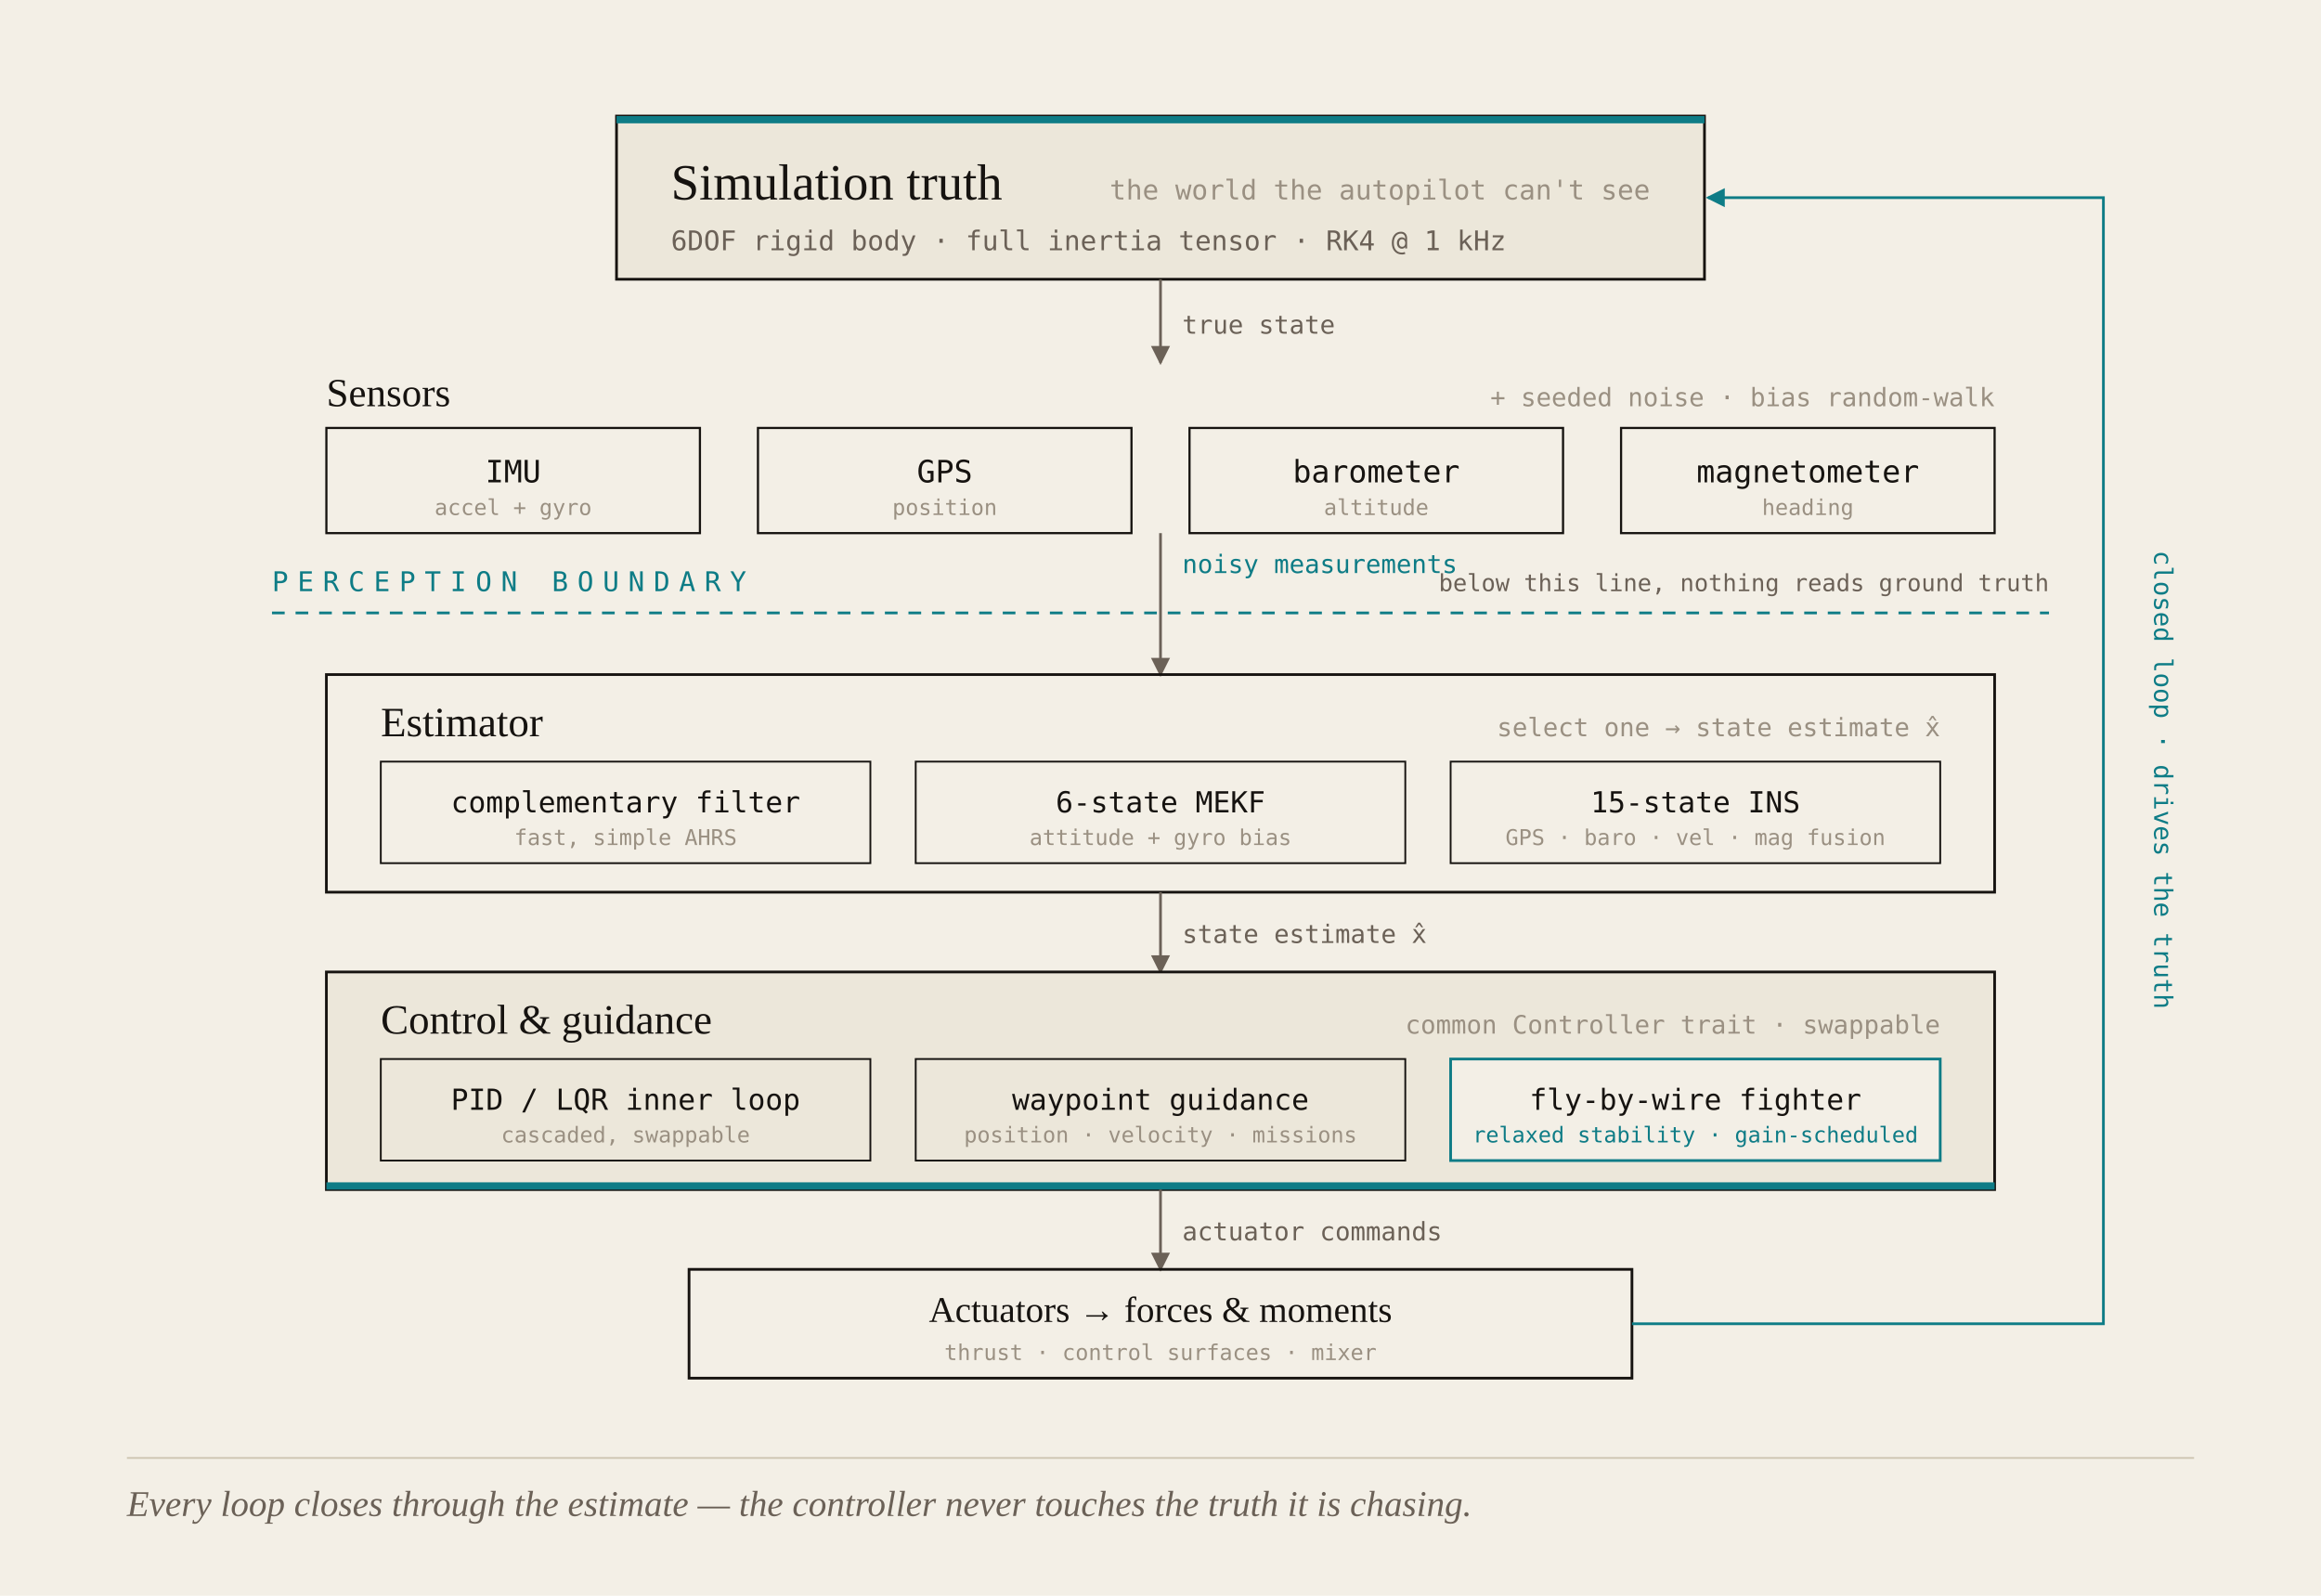
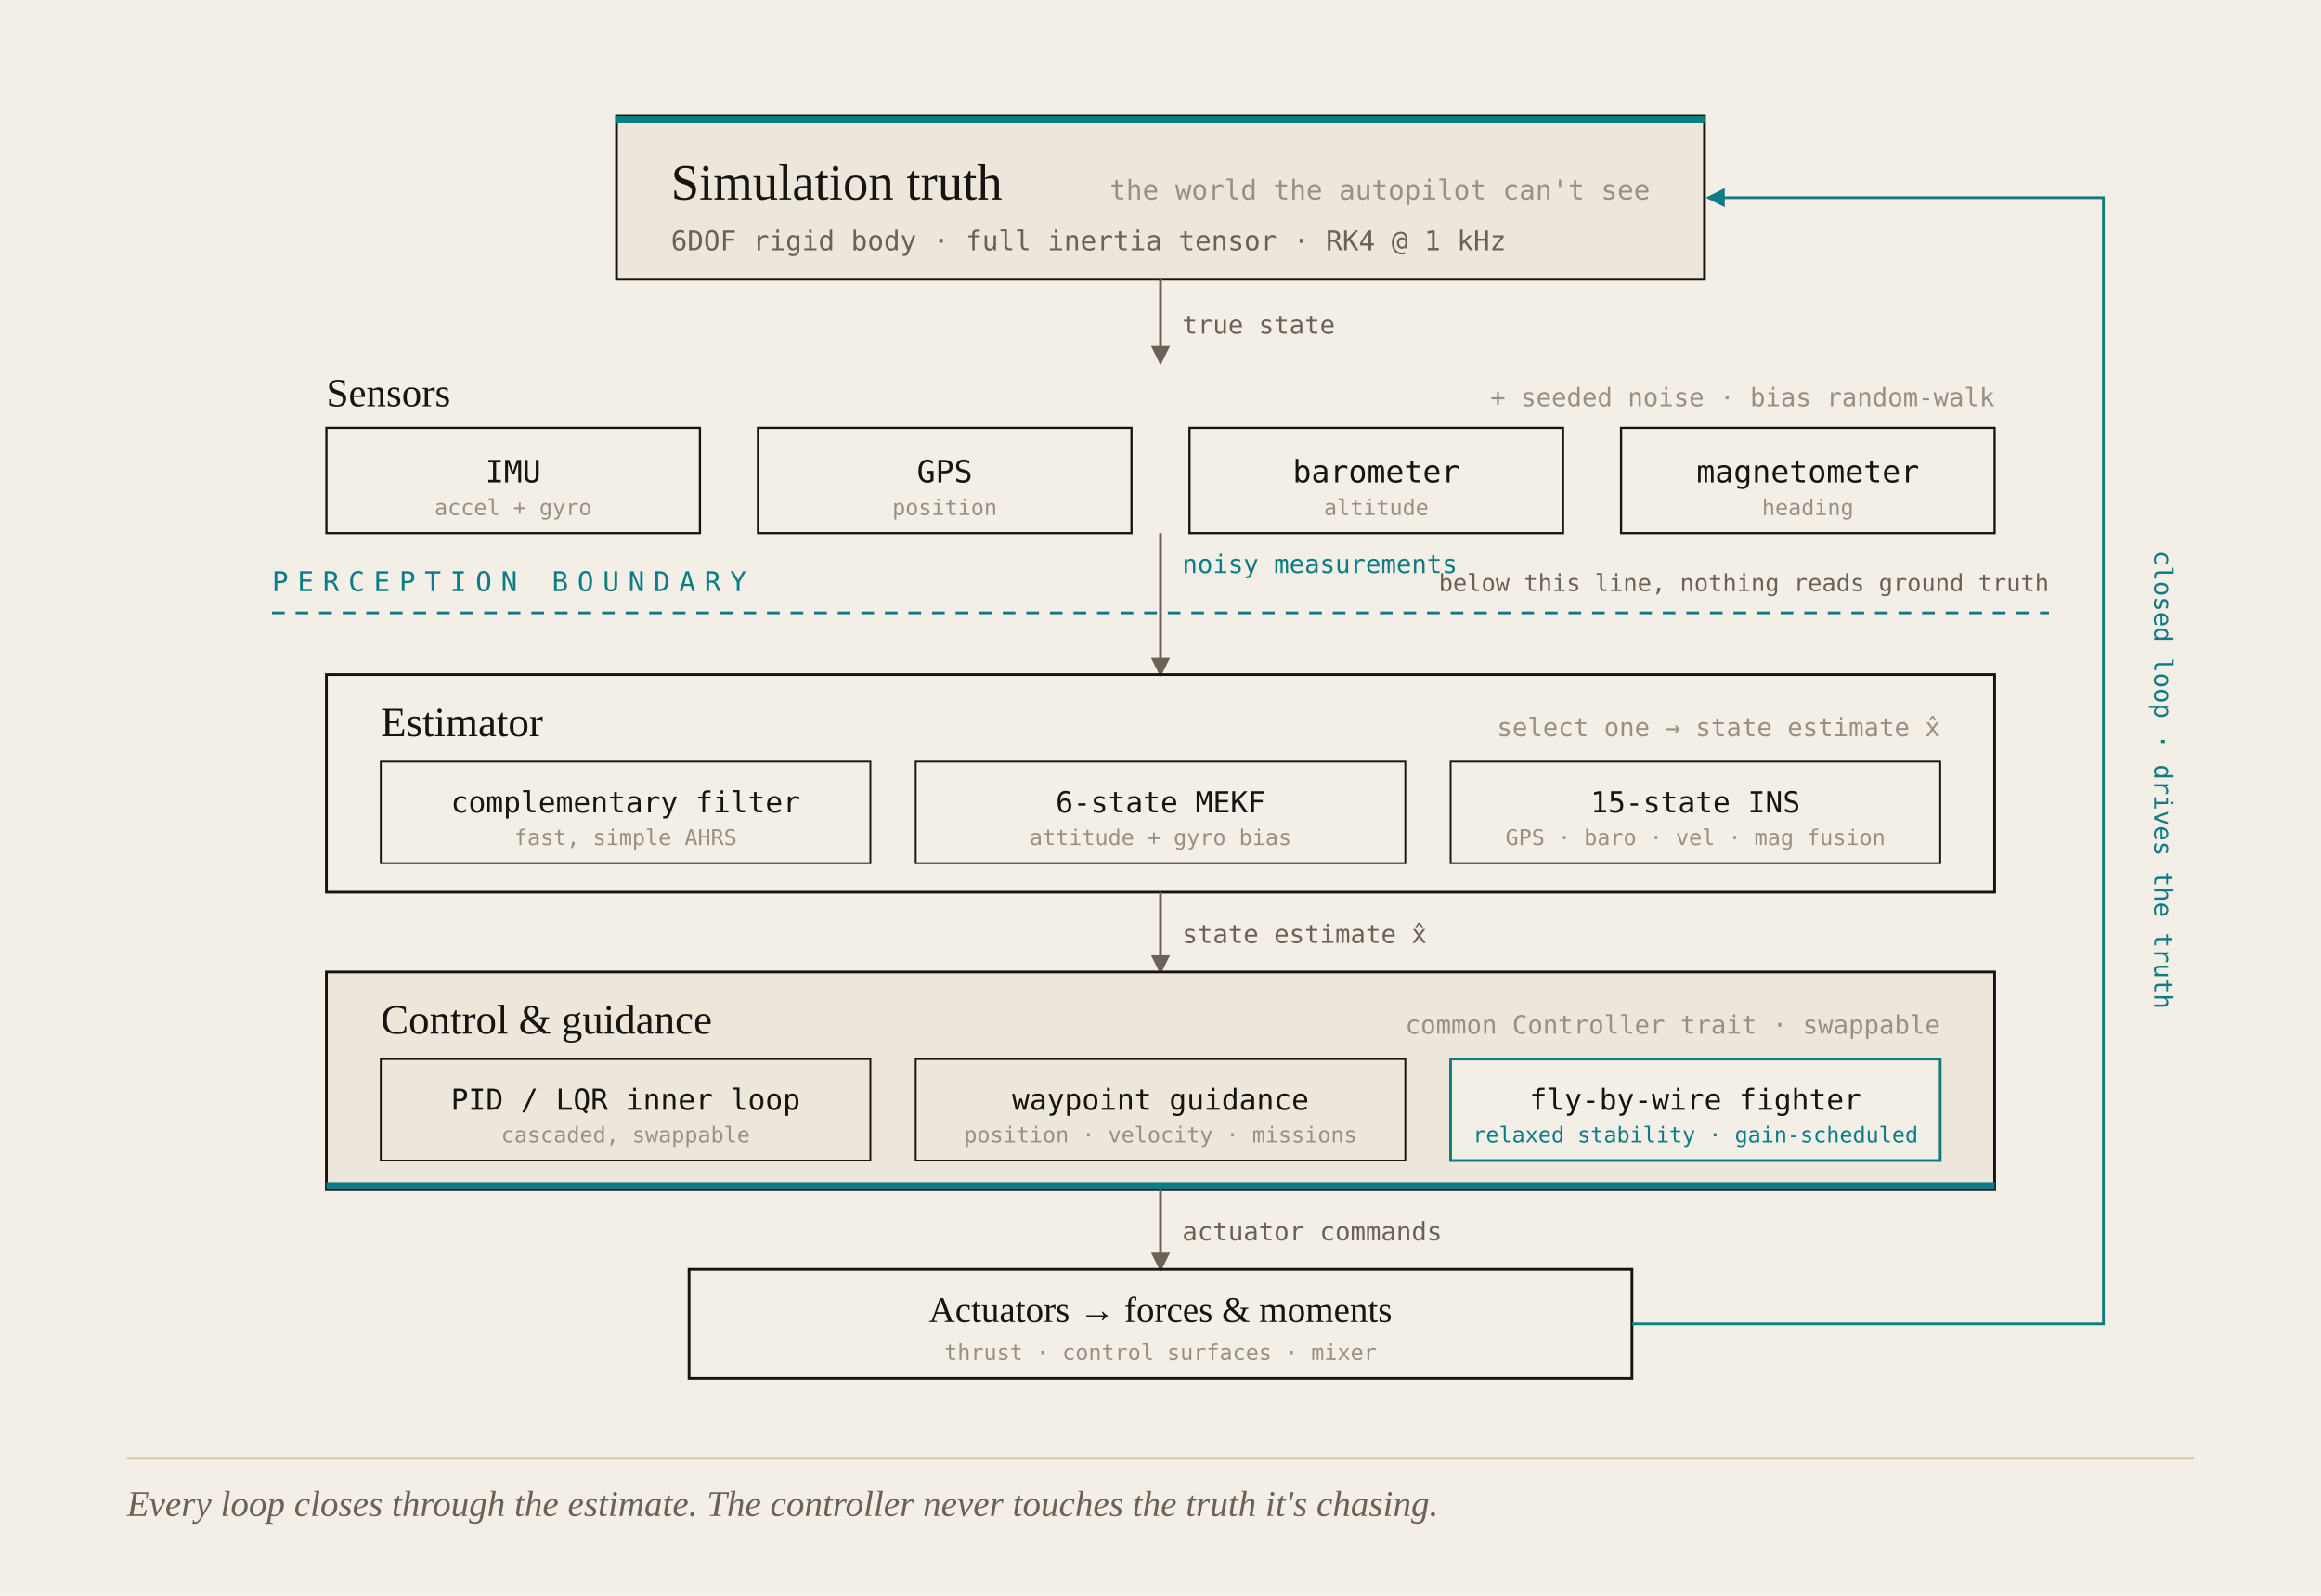
<svg xmlns="http://www.w3.org/2000/svg" viewBox="0 0 1280 880" role="img" aria-label="Pilotrs architecture: simulation truth and sensors above a perception boundary, estimators and control below, closing the loop through noisy estimates">
  <defs>
    <marker id="parr" viewBox="0 0 8 8" refX="7" refY="4" markerWidth="7" markerHeight="7" orient="auto-start-reverse">
      <path d="M0 0 L8 4 L0 8 z" fill="#6b6157" />
    </marker>
    <marker id="parrt" viewBox="0 0 8 8" refX="7" refY="4" markerWidth="7" markerHeight="7" orient="auto-start-reverse">
      <path d="M0 0 L8 4 L0 8 z" fill="#0e7c86" />
    </marker>
  </defs>
  <rect width="1280" height="880" fill="#f3efe6" />
  <rect x="340" y="64" width="600" height="90" fill="#ece7da" stroke="#161310" stroke-width="1.5" />
  <rect x="340" y="64" width="600" height="4" fill="#0e7c86" />
  <text x="370" y="110" font-family="Georgia, 'Times New Roman', serif" font-size="28" fill="#161310">Simulation truth</text>
  <text x="910" y="110" text-anchor="end" font-family="ui-monospace, Menlo, Consolas, monospace" font-size="15" fill="#9a9082">the world the autopilot can't see</text>
  <text x="370" y="138" font-family="ui-monospace, Menlo, Consolas, monospace" font-size="15" fill="#6b6157">6DOF rigid body · full inertia tensor · RK4 @ 1 kHz</text>
  <line x1="640" y1="154" x2="640" y2="200" stroke="#6b6157" stroke-width="1.5" marker-end="url(#parr)" />
  <text x="652" y="184" font-family="ui-monospace, Menlo, Consolas, monospace" font-size="14" fill="#6b6157">true state</text>
  <text x="180" y="224" font-family="Georgia, 'Times New Roman', serif" font-size="22" fill="#161310">Sensors</text>
  <text x="1100" y="224" text-anchor="end" font-family="ui-monospace, Menlo, Consolas, monospace" font-size="14" fill="#9a9082">+ seeded noise · bias random-walk</text>
  <g font-family="ui-monospace, Menlo, Consolas, monospace">
    <rect x="180" y="236" width="206" height="58" fill="none" stroke="#161310" stroke-width="1.2" />
    <text x="283" y="266" text-anchor="middle" font-size="17" fill="#161310">IMU</text>
    <text x="283" y="284" text-anchor="middle" font-size="12" fill="#9a9082">accel + gyro</text>
    <rect x="418" y="236" width="206" height="58" fill="none" stroke="#161310" stroke-width="1.2" />
    <text x="521" y="266" text-anchor="middle" font-size="17" fill="#161310">GPS</text>
    <text x="521" y="284" text-anchor="middle" font-size="12" fill="#9a9082">position</text>
    <rect x="656" y="236" width="206" height="58" fill="none" stroke="#161310" stroke-width="1.2" />
    <text x="759" y="266" text-anchor="middle" font-size="17" fill="#161310">barometer</text>
    <text x="759" y="284" text-anchor="middle" font-size="12" fill="#9a9082">altitude</text>
    <rect x="894" y="236" width="206" height="58" fill="none" stroke="#161310" stroke-width="1.2" />
    <text x="997" y="266" text-anchor="middle" font-size="17" fill="#161310">magnetometer</text>
    <text x="997" y="284" text-anchor="middle" font-size="12" fill="#9a9082">heading</text>
  </g>
  <line x1="640" y1="294" x2="640" y2="372" stroke="#6b6157" stroke-width="1.5" marker-end="url(#parr)" />
  <text x="652" y="316" font-family="ui-monospace, Menlo, Consolas, monospace" font-size="14" fill="#0e7c86">noisy measurements</text>
  <text x="150" y="326" font-family="ui-monospace, Menlo, Consolas, monospace" font-size="15" letter-spacing="5" fill="#0e7c86">PERCEPTION BOUNDARY</text>
  <text x="1130" y="326" text-anchor="end" font-family="ui-monospace, Menlo, Consolas, monospace" font-size="13" fill="#6b6157">below this line, nothing reads ground truth</text>
  <line x1="150" y1="338" x2="1130" y2="338" stroke="#0e7c86" stroke-width="1.5" stroke-dasharray="7 6" />
  <rect x="180" y="372" width="920" height="120" fill="none" stroke="#161310" stroke-width="1.5" />
  <text x="210" y="406" font-family="Georgia, 'Times New Roman', serif" font-size="23" fill="#161310">Estimator</text>
  <text x="1070" y="406" text-anchor="end" font-family="ui-monospace, Menlo, Consolas, monospace" font-size="14" fill="#9a9082">select one → state estimate x̂</text>
  <g font-family="ui-monospace, Menlo, Consolas, monospace">
    <rect x="210" y="420" width="270" height="56" fill="none" stroke="#161310" stroke-width="1" />
    <text x="345" y="448" text-anchor="middle" font-size="16" fill="#161310">complementary filter</text>
    <text x="345" y="466" text-anchor="middle" font-size="12" fill="#9a9082">fast, simple AHRS</text>
    <rect x="505" y="420" width="270" height="56" fill="none" stroke="#161310" stroke-width="1" />
    <text x="640" y="448" text-anchor="middle" font-size="16" fill="#161310">6-state MEKF</text>
    <text x="640" y="466" text-anchor="middle" font-size="12" fill="#9a9082">attitude + gyro bias</text>
    <rect x="800" y="420" width="270" height="56" fill="none" stroke="#161310" stroke-width="1" />
    <text x="935" y="448" text-anchor="middle" font-size="16" fill="#161310">15-state INS</text>
    <text x="935" y="466" text-anchor="middle" font-size="12" fill="#9a9082">GPS · baro · vel · mag fusion</text>
  </g>
  <line x1="640" y1="492" x2="640" y2="536" stroke="#6b6157" stroke-width="1.5" marker-end="url(#parr)" />
  <text x="652" y="520" font-family="ui-monospace, Menlo, Consolas, monospace" font-size="14" fill="#6b6157">state estimate x̂</text>
  <rect x="180" y="536" width="920" height="120" fill="#ece7da" stroke="#161310" stroke-width="1.5" />
  <rect x="180" y="652" width="920" height="4" fill="#0e7c86" />
  <text x="210" y="570" font-family="Georgia, 'Times New Roman', serif" font-size="23" fill="#161310">Control &amp; guidance</text>
  <text x="1070" y="570" text-anchor="end" font-family="ui-monospace, Menlo, Consolas, monospace" font-size="14" fill="#9a9082">common Controller trait · swappable</text>
  <g font-family="ui-monospace, Menlo, Consolas, monospace">
    <rect x="210" y="584" width="270" height="56" fill="none" stroke="#161310" stroke-width="1" />
    <text x="345" y="612" text-anchor="middle" font-size="16" fill="#161310">PID / LQR inner loop</text>
    <text x="345" y="630" text-anchor="middle" font-size="12" fill="#9a9082">cascaded, swappable</text>
    <rect x="505" y="584" width="270" height="56" fill="none" stroke="#161310" stroke-width="1" />
    <text x="640" y="612" text-anchor="middle" font-size="16" fill="#161310">waypoint guidance</text>
    <text x="640" y="630" text-anchor="middle" font-size="12" fill="#9a9082">position · velocity · missions</text>
    <rect x="800" y="584" width="270" height="56" fill="#f3efe6" stroke="#0e7c86" stroke-width="1.5" />
    <text x="935" y="612" text-anchor="middle" font-size="16" fill="#161310">fly-by-wire fighter</text>
    <text x="935" y="630" text-anchor="middle" font-size="12" fill="#0e7c86">relaxed stability · gain-scheduled</text>
  </g>
  <line x1="640" y1="656" x2="640" y2="700" stroke="#6b6157" stroke-width="1.5" marker-end="url(#parr)" />
  <text x="652" y="684" font-family="ui-monospace, Menlo, Consolas, monospace" font-size="14" fill="#6b6157">actuator commands</text>
  <rect x="380" y="700" width="520" height="60" fill="none" stroke="#161310" stroke-width="1.5" />
  <text x="640" y="729" text-anchor="middle" font-family="Georgia, 'Times New Roman', serif" font-size="20" fill="#161310">Actuators → forces &amp; moments</text>
  <text x="640" y="750" text-anchor="middle" font-family="ui-monospace, Menlo, Consolas, monospace" font-size="12" fill="#9a9082">thrust · control surfaces · mixer</text>
  <polyline points="900,730 1160,730 1160,109 942,109" fill="none" stroke="#0e7c86" stroke-width="1.5" marker-end="url(#parrt)" />
  <text x="1188" y="430" text-anchor="middle" transform="rotate(90 1188 430)" font-family="ui-monospace, Menlo, Consolas, monospace" font-size="14" fill="#0e7c86">closed loop · drives the truth</text>
  <line x1="70" y1="804" x2="1210" y2="804" stroke="#cfc6b3" stroke-width="1" />
-   <text x="70" y="836" font-family="Georgia, 'Times New Roman', serif" font-style="italic" font-size="20" fill="#6b6157">Every loop closes through the estimate — the controller never touches the truth it is chasing.</text>
+   <text x="70" y="836" font-family="Georgia, 'Times New Roman', serif" font-style="italic" font-size="20" fill="#6b6157">Every loop closes through the estimate. The controller never touches the truth it's chasing.</text>
</svg>
